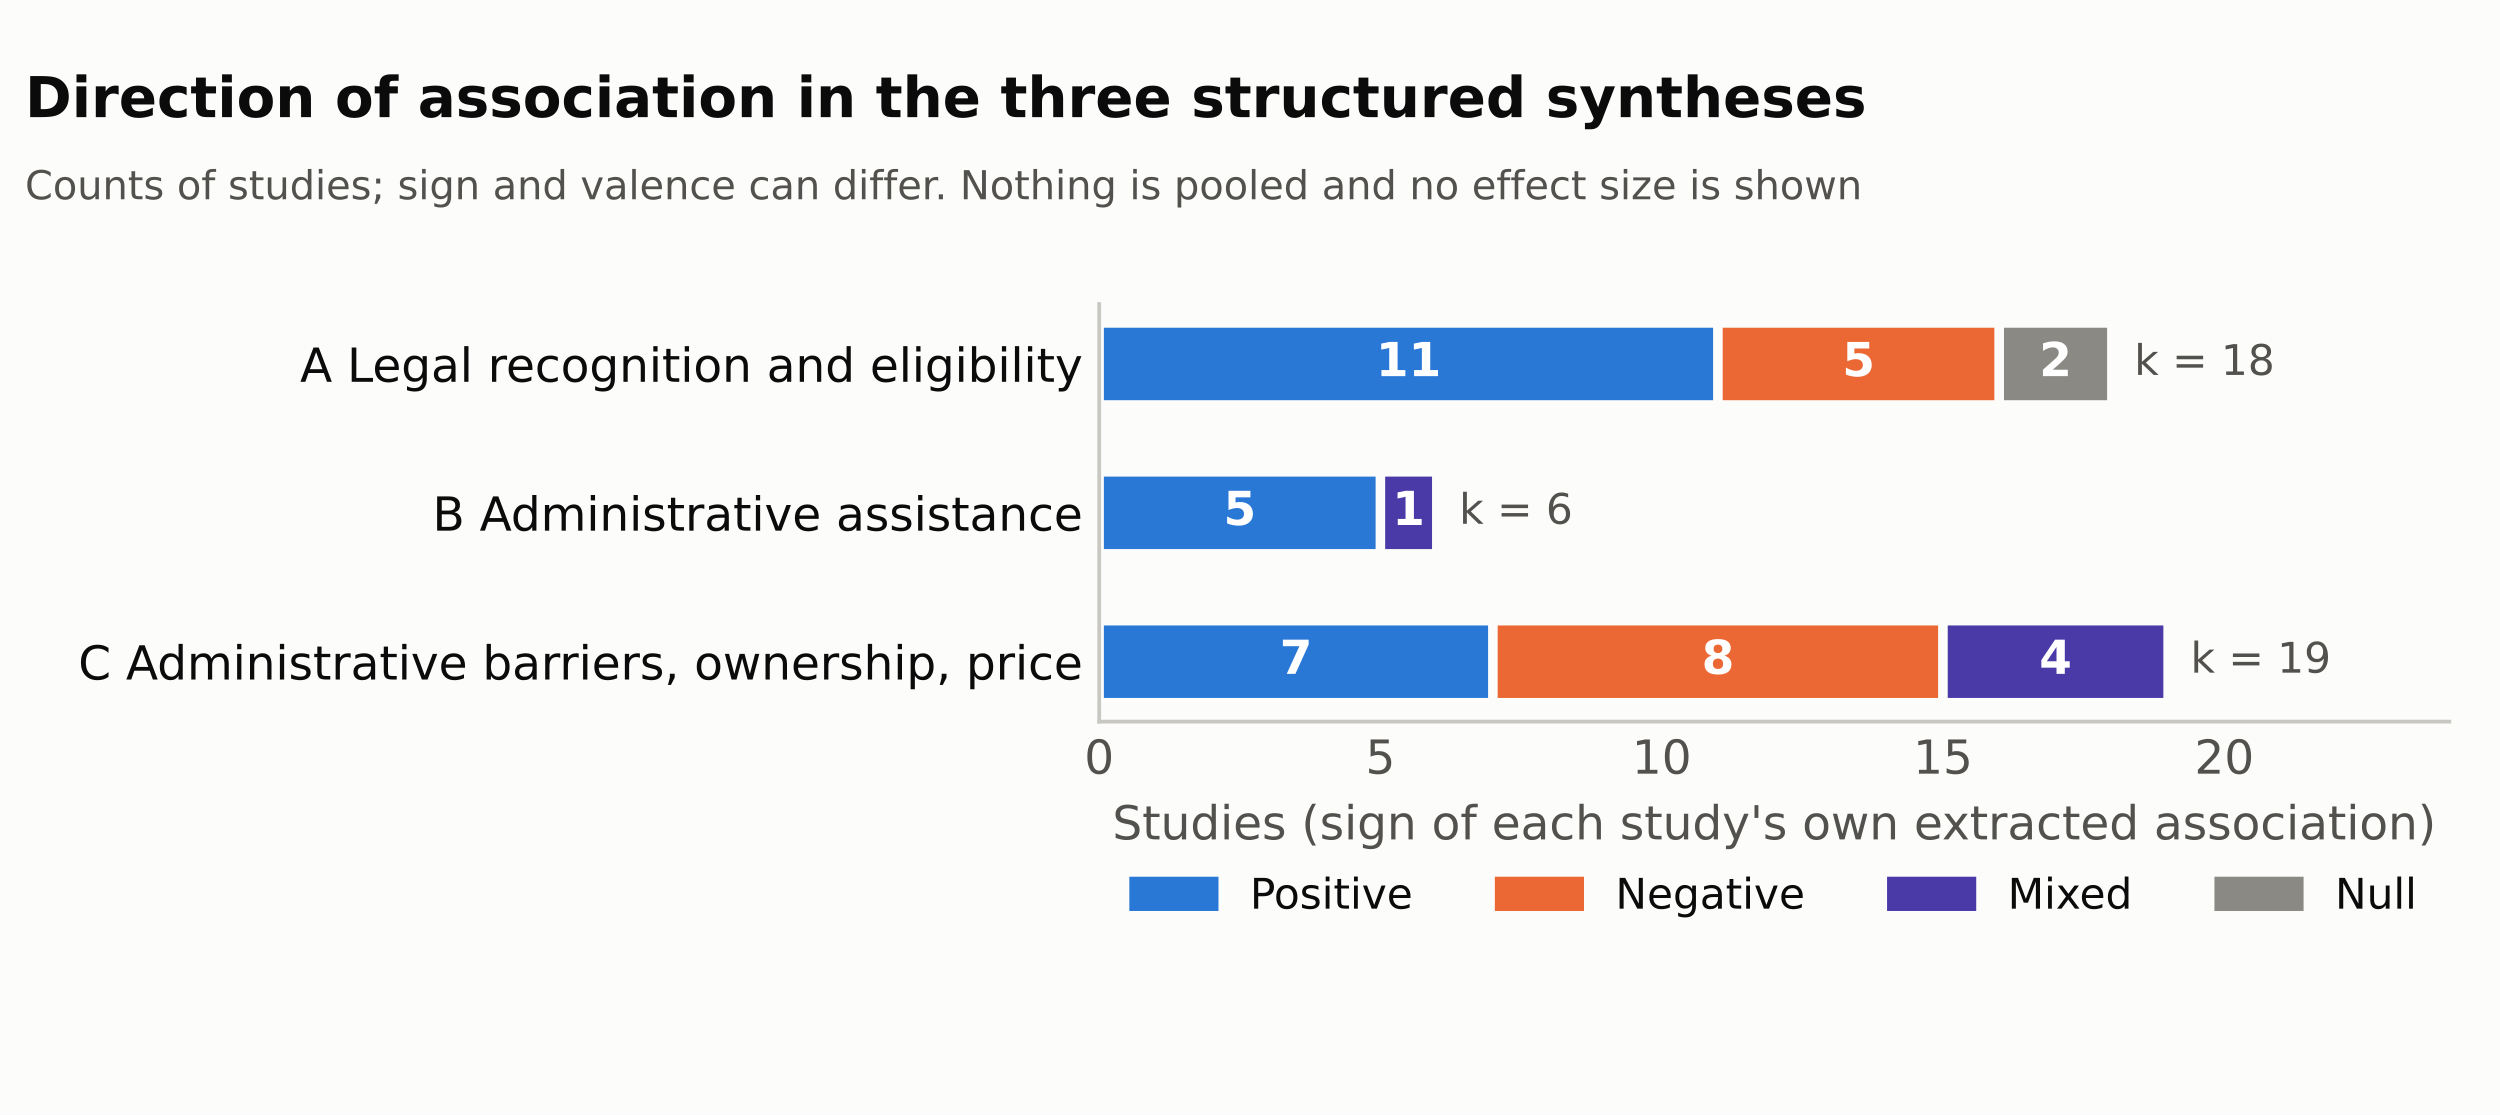
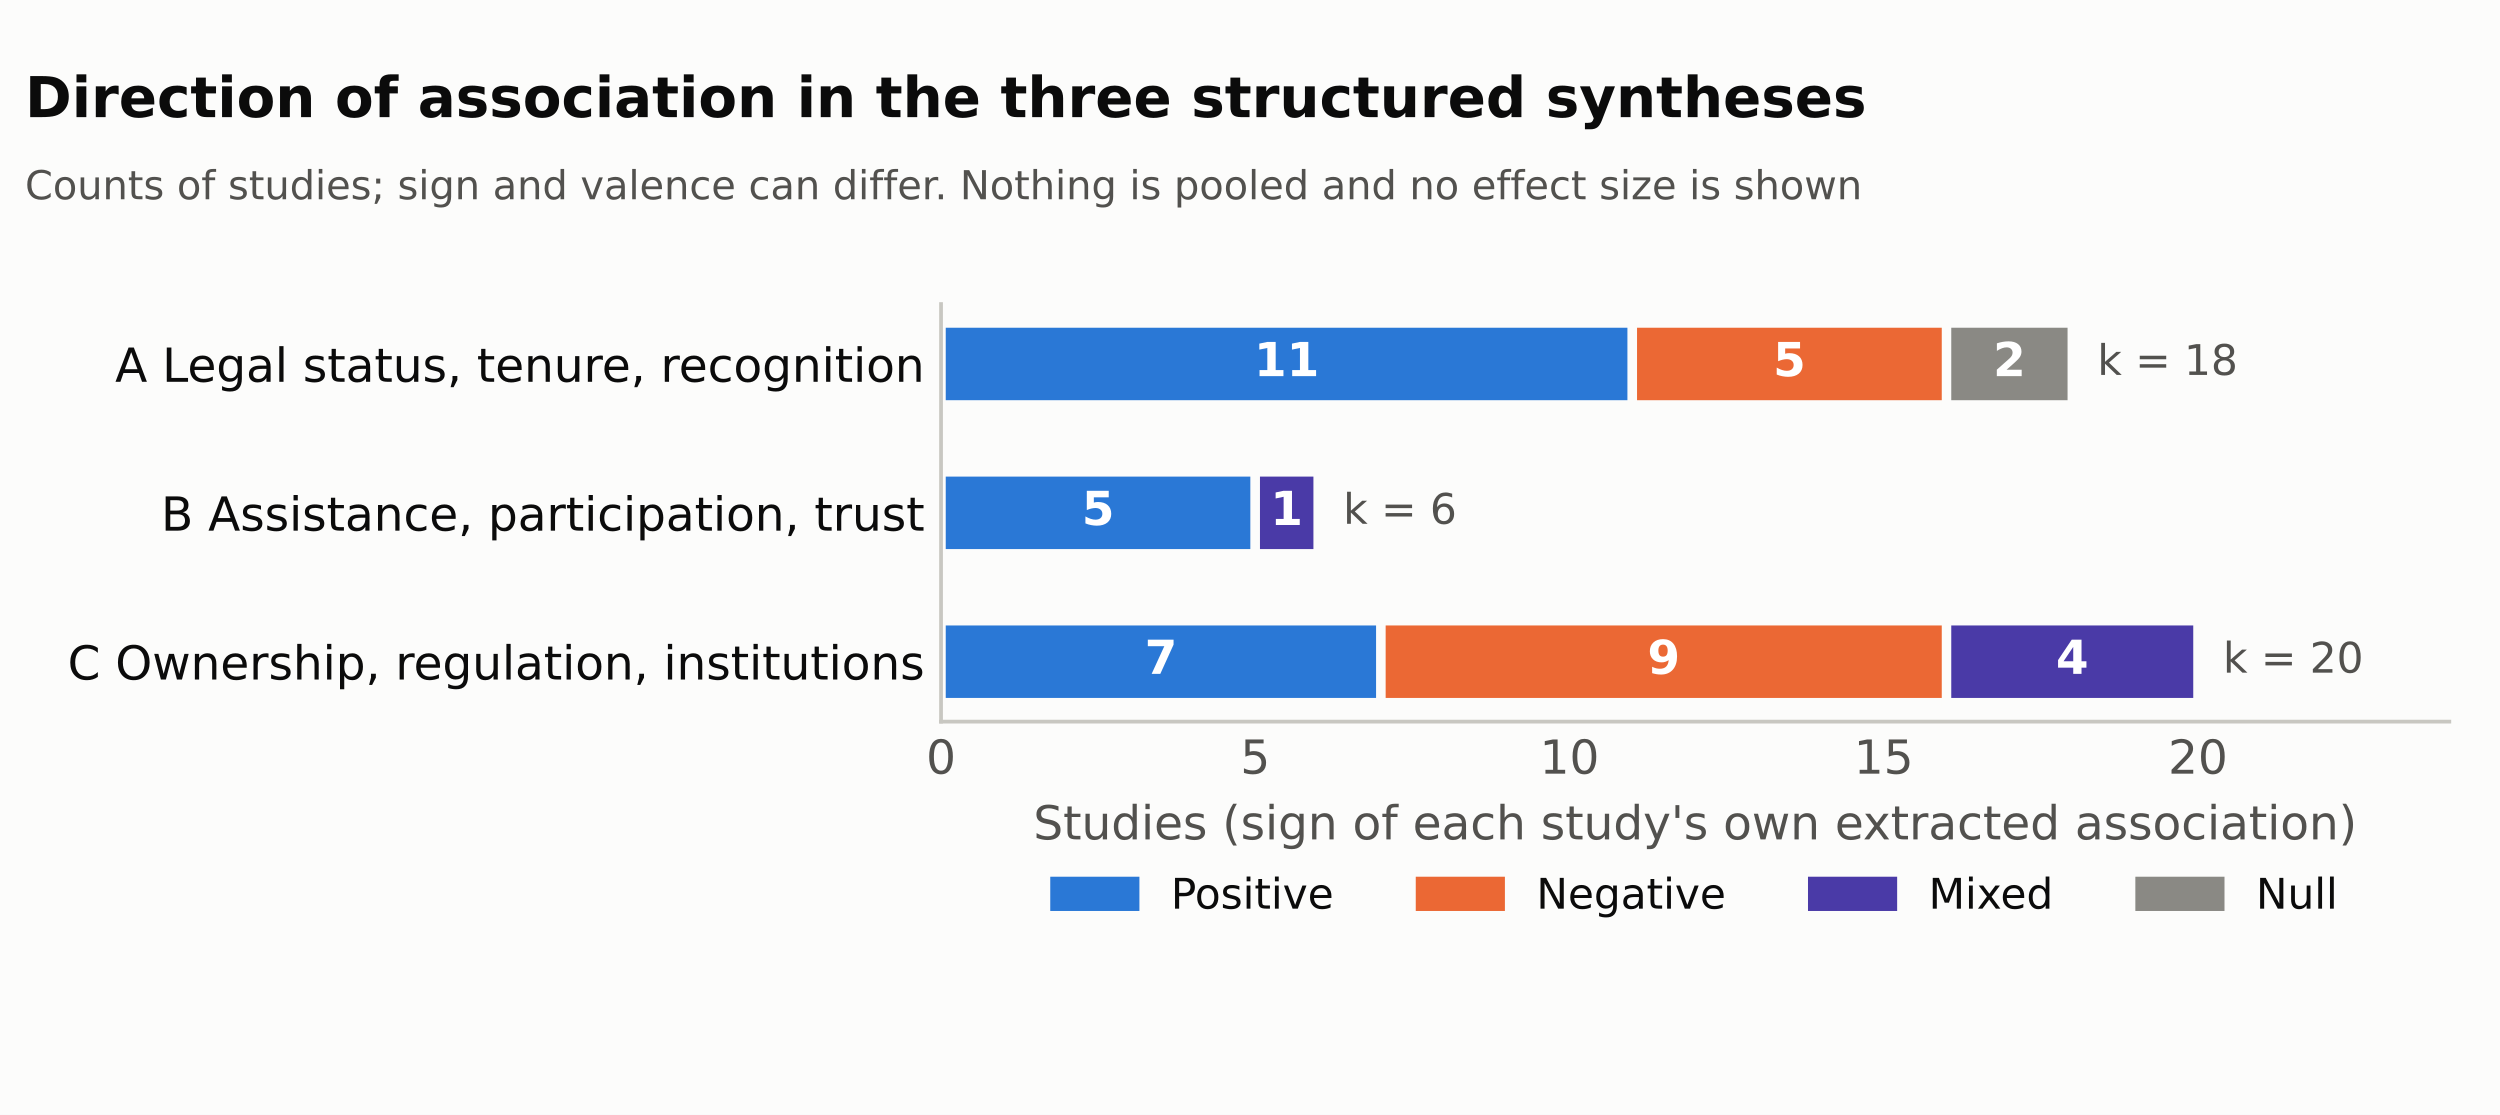
<svg xmlns="http://www.w3.org/2000/svg" width="532.8pt" height="237.6pt" viewBox="0 0 532.8 237.6" version="1.1">
  <defs>
    <style type="text/css">*{stroke-linejoin: round; stroke-linecap: butt}</style>
  </defs>
  <g id="figure_1">
    <g id="patch_1">
      <path d="M 0 237.6  L 532.8 237.6  L 532.8 0  L 0 0  z " style="fill: #fcfcfb" />
    </g>
    <g id="axes_1">
      <g id="patch_2">
-         <path d="M 234.26 153.791  L 522 153.791  L 522 64.8  L 234.26 64.8  z " style="fill: #fcfcfb" />
+         <path d="M 200.555 153.791  L 522 153.791  L 522 64.8  L 200.555 64.8  z " style="fill: #fcfcfb" />
      </g>
      <g id="patch_3">
-         <path d="M 234.26 68.845  L 366.141 68.845  L 366.141 86.294  L 234.26 86.294  z " clip-path="url(#pe4a179a964)" style="fill: #2a78d6; stroke: #fcfcfb; stroke-width: 2; stroke-linejoin: miter" />
+         <path d="M 200.555 68.845  L 347.884 68.845  L 347.884 86.294  L 200.555 86.294  z " clip-path="url(#p790153aabe)" style="fill: #2a78d6; stroke: #fcfcfb; stroke-width: 2; stroke-linejoin: miter" />
      </g>
      <g id="patch_4">
-         <path d="M 366.141 68.845  L 426.087 68.845  L 426.087 86.294  L 366.141 86.294  z " clip-path="url(#pe4a179a964)" style="fill: #eb6834; stroke: #fcfcfb; stroke-width: 2; stroke-linejoin: miter" />
+         <path d="M 347.884 68.845  L 414.852 68.845  L 414.852 86.294  L 347.884 86.294  z " clip-path="url(#p790153aabe)" style="fill: #eb6834; stroke: #fcfcfb; stroke-width: 2; stroke-linejoin: miter" />
      </g>
      <g id="patch_5">
-         <path d="M 426.087 68.845  L 450.065 68.845  L 450.065 86.294  L 426.087 86.294  z " clip-path="url(#pe4a179a964)" style="fill: #8a8984; stroke: #fcfcfb; stroke-width: 2; stroke-linejoin: miter" />
+         <path d="M 414.852 68.845  L 441.639 68.845  L 441.639 86.294  L 414.852 86.294  z " clip-path="url(#p790153aabe)" style="fill: #8a8984; stroke: #fcfcfb; stroke-width: 2; stroke-linejoin: miter" />
      </g>
      <g id="patch_6">
-         <path d="M 234.26 100.571  L 294.206 100.571  L 294.206 118.02  L 234.26 118.02  z " clip-path="url(#pe4a179a964)" style="fill: #2a78d6; stroke: #fcfcfb; stroke-width: 2; stroke-linejoin: miter" />
+         <path d="M 200.555 100.571  L 267.523 100.571  L 267.523 118.02  L 200.555 118.02  z " clip-path="url(#p790153aabe)" style="fill: #2a78d6; stroke: #fcfcfb; stroke-width: 2; stroke-linejoin: miter" />
      </g>
      <g id="patch_7">
-         <path d="M 294.206 100.571  L 306.195 100.571  L 306.195 118.02  L 294.206 118.02  z " clip-path="url(#pe4a179a964)" style="fill: #4a3aa7; stroke: #fcfcfb; stroke-width: 2; stroke-linejoin: miter" />
+         <path d="M 267.523 100.571  L 280.916 100.571  L 280.916 118.02  L 267.523 118.02  z " clip-path="url(#p790153aabe)" style="fill: #4a3aa7; stroke: #fcfcfb; stroke-width: 2; stroke-linejoin: miter" />
      </g>
      <g id="patch_8">
-         <path d="M 234.26 132.297  L 318.184 132.297  L 318.184 149.746  L 234.26 149.746  z " clip-path="url(#pe4a179a964)" style="fill: #2a78d6; stroke: #fcfcfb; stroke-width: 2; stroke-linejoin: miter" />
+         <path d="M 200.555 132.297  L 294.31 132.297  L 294.31 149.746  L 200.555 149.746  z " clip-path="url(#p790153aabe)" style="fill: #2a78d6; stroke: #fcfcfb; stroke-width: 2; stroke-linejoin: miter" />
      </g>
      <g id="patch_9">
-         <path d="M 318.184 132.297  L 414.098 132.297  L 414.098 149.746  L 318.184 149.746  z " clip-path="url(#pe4a179a964)" style="fill: #eb6834; stroke: #fcfcfb; stroke-width: 2; stroke-linejoin: miter" />
+         <path d="M 294.31 132.297  L 414.852 132.297  L 414.852 149.746  L 294.31 149.746  z " clip-path="url(#p790153aabe)" style="fill: #eb6834; stroke: #fcfcfb; stroke-width: 2; stroke-linejoin: miter" />
      </g>
      <g id="patch_10">
-         <path d="M 414.098 132.297  L 462.054 132.297  L 462.054 149.746  L 414.098 149.746  z " clip-path="url(#pe4a179a964)" style="fill: #4a3aa7; stroke: #fcfcfb; stroke-width: 2; stroke-linejoin: miter" />
+         <path d="M 414.852 132.297  L 468.426 132.297  L 468.426 149.746  L 414.852 149.746  z " clip-path="url(#p790153aabe)" style="fill: #4a3aa7; stroke: #fcfcfb; stroke-width: 2; stroke-linejoin: miter" />
      </g>
      <g id="matplotlib.axis_1">
        <g id="xtick_1">
          <g id="line2d_1" />
          <g id="text_1">
-             <text style="font-size: 10px; font-family: 'DejaVu Sans', 'Bitstream Vera Sans', 'Computer Modern Sans Serif', 'Lucida Grande', 'Verdana', 'Geneva', 'Lucid', 'Arial', 'Helvetica', 'Avant Garde', sans-serif; text-anchor: middle; fill: #52514e" x="234.26" y="164.889" transform="rotate(-0 234.26 164.889)">0</text>
+             <text style="font-size: 10px; font-family: 'DejaVu Sans', 'Bitstream Vera Sans', 'Computer Modern Sans Serif', 'Lucida Grande', 'Verdana', 'Geneva', 'Lucid', 'Arial', 'Helvetica', 'Avant Garde', sans-serif; text-anchor: middle; fill: #52514e" x="200.555" y="164.889" transform="rotate(-0 200.555 164.889)">0</text>
          </g>
        </g>
        <g id="xtick_2">
          <g id="line2d_2" />
          <g id="text_2">
-             <text style="font-size: 10px; font-family: 'DejaVu Sans', 'Bitstream Vera Sans', 'Computer Modern Sans Serif', 'Lucida Grande', 'Verdana', 'Geneva', 'Lucid', 'Arial', 'Helvetica', 'Avant Garde', sans-serif; text-anchor: middle; fill: #52514e" x="294.206" y="164.889" transform="rotate(-0 294.2058 164.889)">5</text>
+             <text style="font-size: 10px; font-family: 'DejaVu Sans', 'Bitstream Vera Sans', 'Computer Modern Sans Serif', 'Lucida Grande', 'Verdana', 'Geneva', 'Lucid', 'Arial', 'Helvetica', 'Avant Garde', sans-serif; text-anchor: middle; fill: #52514e" x="267.523" y="164.889" transform="rotate(-0 267.5227 164.889)">5</text>
          </g>
        </g>
        <g id="xtick_3">
          <g id="line2d_3" />
          <g id="text_3">
-             <text style="font-size: 10px; font-family: 'DejaVu Sans', 'Bitstream Vera Sans', 'Computer Modern Sans Serif', 'Lucida Grande', 'Verdana', 'Geneva', 'Lucid', 'Arial', 'Helvetica', 'Avant Garde', sans-serif; text-anchor: middle; fill: #52514e" x="354.152" y="164.889" transform="rotate(-0 354.1517 164.889)">10</text>
+             <text style="font-size: 10px; font-family: 'DejaVu Sans', 'Bitstream Vera Sans', 'Computer Modern Sans Serif', 'Lucida Grande', 'Verdana', 'Geneva', 'Lucid', 'Arial', 'Helvetica', 'Avant Garde', sans-serif; text-anchor: middle; fill: #52514e" x="334.49" y="164.889" transform="rotate(-0 334.4904 164.889)">10</text>
          </g>
        </g>
        <g id="xtick_4">
          <g id="line2d_4" />
          <g id="text_4">
-             <text style="font-size: 10px; font-family: 'DejaVu Sans', 'Bitstream Vera Sans', 'Computer Modern Sans Serif', 'Lucida Grande', 'Verdana', 'Geneva', 'Lucid', 'Arial', 'Helvetica', 'Avant Garde', sans-serif; text-anchor: middle; fill: #52514e" x="414.098" y="164.889" transform="rotate(-0 414.0975 164.889)">15</text>
+             <text style="font-size: 10px; font-family: 'DejaVu Sans', 'Bitstream Vera Sans', 'Computer Modern Sans Serif', 'Lucida Grande', 'Verdana', 'Geneva', 'Lucid', 'Arial', 'Helvetica', 'Avant Garde', sans-serif; text-anchor: middle; fill: #52514e" x="401.458" y="164.889" transform="rotate(-0 401.4581 164.889)">15</text>
          </g>
        </g>
        <g id="xtick_5">
          <g id="line2d_5" />
          <g id="text_5">
-             <text style="font-size: 10px; font-family: 'DejaVu Sans', 'Bitstream Vera Sans', 'Computer Modern Sans Serif', 'Lucida Grande', 'Verdana', 'Geneva', 'Lucid', 'Arial', 'Helvetica', 'Avant Garde', sans-serif; text-anchor: middle; fill: #52514e" x="474.043" y="164.889" transform="rotate(-0 474.0433 164.889)">20</text>
+             <text style="font-size: 10px; font-family: 'DejaVu Sans', 'Bitstream Vera Sans', 'Computer Modern Sans Serif', 'Lucida Grande', 'Verdana', 'Geneva', 'Lucid', 'Arial', 'Helvetica', 'Avant Garde', sans-serif; text-anchor: middle; fill: #52514e" x="468.426" y="164.889" transform="rotate(-0 468.4258 164.889)">20</text>
          </g>
        </g>
        <g id="text_6">
-           <text style="font-size: 10px; font-family: 'DejaVu Sans', 'Bitstream Vera Sans', 'Computer Modern Sans Serif', 'Lucida Grande', 'Verdana', 'Geneva', 'Lucid', 'Arial', 'Helvetica', 'Avant Garde', sans-serif; text-anchor: middle; fill: #52514e" x="378.13" y="178.89" transform="rotate(-0 378.13 178.8898)">Studies (sign of each study's own extracted association)</text>
+           <text style="font-size: 10px; font-family: 'DejaVu Sans', 'Bitstream Vera Sans', 'Computer Modern Sans Serif', 'Lucida Grande', 'Verdana', 'Geneva', 'Lucid', 'Arial', 'Helvetica', 'Avant Garde', sans-serif; text-anchor: middle; fill: #52514e" x="361.277" y="178.89" transform="rotate(-0 361.2775 178.8898)">Studies (sign of each study's own extracted association)</text>
        </g>
      </g>
      <g id="matplotlib.axis_2">
        <g id="ytick_1">
          <g id="line2d_6" />
          <g id="text_7">
-             <text style="font-size: 10px; font-family: 'DejaVu Sans', 'Bitstream Vera Sans', 'Computer Modern Sans Serif', 'Lucida Grande', 'Verdana', 'Geneva', 'Lucid', 'Arial', 'Helvetica', 'Avant Garde', sans-serif; text-anchor: end; fill: #0b0b0b" x="230.76" y="81.369" transform="rotate(-0 230.76 81.36892)">A  Legal recognition and eligibility</text>
+             <text style="font-size: 10px; font-family: 'DejaVu Sans', 'Bitstream Vera Sans', 'Computer Modern Sans Serif', 'Lucida Grande', 'Verdana', 'Geneva', 'Lucid', 'Arial', 'Helvetica', 'Avant Garde', sans-serif; text-anchor: end; fill: #0b0b0b" x="197.055" y="81.369" transform="rotate(-0 197.055 81.36892)">A  Legal status, tenure, recognition</text>
          </g>
        </g>
        <g id="ytick_2">
          <g id="line2d_7" />
          <g id="text_8">
-             <text style="font-size: 10px; font-family: 'DejaVu Sans', 'Bitstream Vera Sans', 'Computer Modern Sans Serif', 'Lucida Grande', 'Verdana', 'Geneva', 'Lucid', 'Arial', 'Helvetica', 'Avant Garde', sans-serif; text-anchor: end; fill: #0b0b0b" x="230.76" y="113.095" transform="rotate(-0 230.76 113.0949)">B  Administrative assistance</text>
+             <text style="font-size: 10px; font-family: 'DejaVu Sans', 'Bitstream Vera Sans', 'Computer Modern Sans Serif', 'Lucida Grande', 'Verdana', 'Geneva', 'Lucid', 'Arial', 'Helvetica', 'Avant Garde', sans-serif; text-anchor: end; fill: #0b0b0b" x="197.055" y="113.095" transform="rotate(-0 197.055 113.0949)">B  Assistance, participation, trust</text>
          </g>
        </g>
        <g id="ytick_3">
          <g id="line2d_8" />
          <g id="text_9">
-             <text style="font-size: 10px; font-family: 'DejaVu Sans', 'Bitstream Vera Sans', 'Computer Modern Sans Serif', 'Lucida Grande', 'Verdana', 'Geneva', 'Lucid', 'Arial', 'Helvetica', 'Avant Garde', sans-serif; text-anchor: end; fill: #0b0b0b" x="230.76" y="144.821" transform="rotate(-0 230.76 144.8208)">C  Administrative barriers, ownership, price</text>
+             <text style="font-size: 10px; font-family: 'DejaVu Sans', 'Bitstream Vera Sans', 'Computer Modern Sans Serif', 'Lucida Grande', 'Verdana', 'Geneva', 'Lucid', 'Arial', 'Helvetica', 'Avant Garde', sans-serif; text-anchor: end; fill: #0b0b0b" x="197.055" y="144.821" transform="rotate(-0 197.055 144.8208)">C  Ownership, regulation, institutions</text>
          </g>
        </g>
      </g>
      <g id="patch_11">
-         <path d="M 234.26 153.791  L 234.26 64.8  " style="fill: none; stroke: #c8c7c1; stroke-width: 0.8; stroke-linejoin: miter; stroke-linecap: square" />
+         <path d="M 200.555 153.791  L 200.555 64.8  " style="fill: none; stroke: #c8c7c1; stroke-width: 0.8; stroke-linejoin: miter; stroke-linecap: square" />
      </g>
      <g id="patch_12">
-         <path d="M 234.26 153.791  L 522 153.791  " style="fill: none; stroke: #c8c7c1; stroke-width: 0.8; stroke-linejoin: miter; stroke-linecap: square" />
+         <path d="M 200.555 153.791  L 522 153.791  " style="fill: none; stroke: #c8c7c1; stroke-width: 0.8; stroke-linejoin: miter; stroke-linecap: square" />
      </g>
      <g id="text_10">
-         <text style="font-weight: 700; font-size: 10px; font-family: 'DejaVu Sans', 'Bitstream Vera Sans', 'Computer Modern Sans Serif', 'Lucida Grande', 'Verdana', 'Geneva', 'Lucid', 'Arial', 'Helvetica', 'Avant Garde', sans-serif; text-anchor: middle; fill: #ffffff" x="300.2" y="80.167" transform="rotate(-0 300.2004 80.16736)">11</text>
+         <text style="font-weight: 700; font-size: 10px; font-family: 'DejaVu Sans', 'Bitstream Vera Sans', 'Computer Modern Sans Serif', 'Lucida Grande', 'Verdana', 'Geneva', 'Lucid', 'Arial', 'Helvetica', 'Avant Garde', sans-serif; text-anchor: middle; fill: #ffffff" x="274.219" y="80.167" transform="rotate(-0 274.2195 80.16736)">11</text>
      </g>
      <g id="text_11">
-         <text style="font-weight: 700; font-size: 10px; font-family: 'DejaVu Sans', 'Bitstream Vera Sans', 'Computer Modern Sans Serif', 'Lucida Grande', 'Verdana', 'Geneva', 'Lucid', 'Arial', 'Helvetica', 'Avant Garde', sans-serif; text-anchor: middle; fill: #ffffff" x="396.114" y="80.167" transform="rotate(-0 396.1137 80.16736)">5</text>
+         <text style="font-weight: 700; font-size: 10px; font-family: 'DejaVu Sans', 'Bitstream Vera Sans', 'Computer Modern Sans Serif', 'Lucida Grande', 'Verdana', 'Geneva', 'Lucid', 'Arial', 'Helvetica', 'Avant Garde', sans-serif; text-anchor: middle; fill: #ffffff" x="381.368" y="80.167" transform="rotate(-0 381.3678 80.16736)">5</text>
      </g>
      <g id="text_12">
-         <text style="font-weight: 700; font-size: 10px; font-family: 'DejaVu Sans', 'Bitstream Vera Sans', 'Computer Modern Sans Serif', 'Lucida Grande', 'Verdana', 'Geneva', 'Lucid', 'Arial', 'Helvetica', 'Avant Garde', sans-serif; text-anchor: middle; fill: #ffffff" x="438.076" y="80.167" transform="rotate(-0 438.0758 80.16736)">2</text>
+         <text style="font-weight: 700; font-size: 10px; font-family: 'DejaVu Sans', 'Bitstream Vera Sans', 'Computer Modern Sans Serif', 'Lucida Grande', 'Verdana', 'Geneva', 'Lucid', 'Arial', 'Helvetica', 'Avant Garde', sans-serif; text-anchor: middle; fill: #ffffff" x="428.245" y="80.167" transform="rotate(-0 428.2452 80.16736)">2</text>
      </g>
      <g id="text_13">
-         <text style="font-size: 9px; font-family: 'DejaVu Sans', 'Bitstream Vera Sans', 'Computer Modern Sans Serif', 'Lucida Grande', 'Verdana', 'Geneva', 'Lucid', 'Arial', 'Helvetica', 'Avant Garde', sans-serif; text-anchor: start; fill: #52514e" x="454.861" y="79.908" transform="rotate(-0 454.8607 79.90794)">k = 18</text>
+         <text style="font-size: 9px; font-family: 'DejaVu Sans', 'Bitstream Vera Sans', 'Computer Modern Sans Serif', 'Lucida Grande', 'Verdana', 'Geneva', 'Lucid', 'Arial', 'Helvetica', 'Avant Garde', sans-serif; text-anchor: start; fill: #52514e" x="446.996" y="79.908" transform="rotate(-0 446.9962 79.90794)">k = 18</text>
      </g>
      <g id="text_14">
-         <text style="font-weight: 700; font-size: 10px; font-family: 'DejaVu Sans', 'Bitstream Vera Sans', 'Computer Modern Sans Serif', 'Lucida Grande', 'Verdana', 'Geneva', 'Lucid', 'Arial', 'Helvetica', 'Avant Garde', sans-serif; text-anchor: middle; fill: #ffffff" x="264.233" y="111.893" transform="rotate(-0 264.2329 111.8933)">5</text>
+         <text style="font-weight: 700; font-size: 10px; font-family: 'DejaVu Sans', 'Bitstream Vera Sans', 'Computer Modern Sans Serif', 'Lucida Grande', 'Verdana', 'Geneva', 'Lucid', 'Arial', 'Helvetica', 'Avant Garde', sans-serif; text-anchor: middle; fill: #ffffff" x="234.039" y="111.893" transform="rotate(-0 234.0389 111.8933)">5</text>
      </g>
      <g id="text_15">
-         <text style="font-weight: 700; font-size: 10px; font-family: 'DejaVu Sans', 'Bitstream Vera Sans', 'Computer Modern Sans Serif', 'Lucida Grande', 'Verdana', 'Geneva', 'Lucid', 'Arial', 'Helvetica', 'Avant Garde', sans-serif; text-anchor: middle; fill: #ffffff" x="300.2" y="111.893" transform="rotate(-0 300.2004 111.8933)">1</text>
+         <text style="font-weight: 700; font-size: 10px; font-family: 'DejaVu Sans', 'Bitstream Vera Sans', 'Computer Modern Sans Serif', 'Lucida Grande', 'Verdana', 'Geneva', 'Lucid', 'Arial', 'Helvetica', 'Avant Garde', sans-serif; text-anchor: middle; fill: #ffffff" x="274.219" y="111.893" transform="rotate(-0 274.2195 111.8933)">1</text>
      </g>
      <g id="text_16">
-         <text style="font-size: 9px; font-family: 'DejaVu Sans', 'Bitstream Vera Sans', 'Computer Modern Sans Serif', 'Lucida Grande', 'Verdana', 'Geneva', 'Lucid', 'Arial', 'Helvetica', 'Avant Garde', sans-serif; text-anchor: start; fill: #52514e" x="310.991" y="111.634" transform="rotate(-0 310.9907 111.6339)">k = 6</text>
+         <text style="font-size: 9px; font-family: 'DejaVu Sans', 'Bitstream Vera Sans', 'Computer Modern Sans Serif', 'Lucida Grande', 'Verdana', 'Geneva', 'Lucid', 'Arial', 'Helvetica', 'Avant Garde', sans-serif; text-anchor: start; fill: #52514e" x="286.274" y="111.634" transform="rotate(-0 286.2737 111.6339)">k = 6</text>
      </g>
      <g id="text_17">
-         <text style="font-weight: 700; font-size: 10px; font-family: 'DejaVu Sans', 'Bitstream Vera Sans', 'Computer Modern Sans Serif', 'Lucida Grande', 'Verdana', 'Geneva', 'Lucid', 'Arial', 'Helvetica', 'Avant Garde', sans-serif; text-anchor: middle; fill: #ffffff" x="276.222" y="143.619" transform="rotate(-0 276.2221 143.6193)">7</text>
+         <text style="font-weight: 700; font-size: 10px; font-family: 'DejaVu Sans', 'Bitstream Vera Sans', 'Computer Modern Sans Serif', 'Lucida Grande', 'Verdana', 'Geneva', 'Lucid', 'Arial', 'Helvetica', 'Avant Garde', sans-serif; text-anchor: middle; fill: #ffffff" x="247.432" y="143.619" transform="rotate(-0 247.4324 143.6193)">7</text>
      </g>
      <g id="text_18">
-         <text style="font-weight: 700; font-size: 10px; font-family: 'DejaVu Sans', 'Bitstream Vera Sans', 'Computer Modern Sans Serif', 'Lucida Grande', 'Verdana', 'Geneva', 'Lucid', 'Arial', 'Helvetica', 'Avant Garde', sans-serif; text-anchor: middle; fill: #ffffff" x="366.141" y="143.619" transform="rotate(-0 366.1408 143.6193)">8</text>
+         <text style="font-weight: 700; font-size: 10px; font-family: 'DejaVu Sans', 'Bitstream Vera Sans', 'Computer Modern Sans Serif', 'Lucida Grande', 'Verdana', 'Geneva', 'Lucid', 'Arial', 'Helvetica', 'Avant Garde', sans-serif; text-anchor: middle; fill: #ffffff" x="354.581" y="143.619" transform="rotate(-0 354.5807 143.6193)">9</text>
      </g>
      <g id="text_19">
-         <text style="font-weight: 700; font-size: 10px; font-family: 'DejaVu Sans', 'Bitstream Vera Sans', 'Computer Modern Sans Serif', 'Lucida Grande', 'Verdana', 'Geneva', 'Lucid', 'Arial', 'Helvetica', 'Avant Garde', sans-serif; text-anchor: middle; fill: #ffffff" x="438.076" y="143.619" transform="rotate(-0 438.0758 143.6193)">4</text>
+         <text style="font-weight: 700; font-size: 10px; font-family: 'DejaVu Sans', 'Bitstream Vera Sans', 'Computer Modern Sans Serif', 'Lucida Grande', 'Verdana', 'Geneva', 'Lucid', 'Arial', 'Helvetica', 'Avant Garde', sans-serif; text-anchor: middle; fill: #ffffff" x="441.639" y="143.619" transform="rotate(-0 441.6388 143.6193)">4</text>
      </g>
      <g id="text_20">
-         <text style="font-size: 9px; font-family: 'DejaVu Sans', 'Bitstream Vera Sans', 'Computer Modern Sans Serif', 'Lucida Grande', 'Verdana', 'Geneva', 'Lucid', 'Arial', 'Helvetica', 'Avant Garde', sans-serif; text-anchor: start; fill: #52514e" x="466.85" y="143.36" transform="rotate(-0 466.8498 143.3599)">k = 19</text>
+         <text style="font-size: 9px; font-family: 'DejaVu Sans', 'Bitstream Vera Sans', 'Computer Modern Sans Serif', 'Lucida Grande', 'Verdana', 'Geneva', 'Lucid', 'Arial', 'Helvetica', 'Avant Garde', sans-serif; text-anchor: start; fill: #52514e" x="473.783" y="143.36" transform="rotate(-0 473.7833 143.3599)">k = 20</text>
      </g>
      <g id="legend_1">
        <g id="patch_13">
-           <path d="M 241.184 193.647  L 259.184 193.647  L 259.184 187.347  L 241.184 187.347  z " style="fill: #2a78d6; stroke: #2a78d6; stroke-linejoin: miter" />
+           <path d="M 224.331 193.647  L 242.331 193.647  L 242.331 187.347  L 224.331 187.347  z " style="fill: #2a78d6; stroke: #2a78d6; stroke-linejoin: miter" />
        </g>
        <g id="text_21">
-           <text style="font-size: 9px; font-family: 'DejaVu Sans', 'Bitstream Vera Sans', 'Computer Modern Sans Serif', 'Lucida Grande', 'Verdana', 'Geneva', 'Lucid', 'Arial', 'Helvetica', 'Avant Garde', sans-serif; text-anchor: start; fill: #0b0b0b" x="266.384" y="193.647" transform="rotate(-0 266.3838 193.6475)">Positive</text>
+           <text style="font-size: 9px; font-family: 'DejaVu Sans', 'Bitstream Vera Sans', 'Computer Modern Sans Serif', 'Lucida Grande', 'Verdana', 'Geneva', 'Lucid', 'Arial', 'Helvetica', 'Avant Garde', sans-serif; text-anchor: start; fill: #0b0b0b" x="249.531" y="193.647" transform="rotate(-0 249.5312 193.6475)">Positive</text>
        </g>
        <g id="patch_14">
-           <path d="M 319.079 193.647  L 337.079 193.647  L 337.079 187.347  L 319.079 187.347  z " style="fill: #eb6834; stroke: #eb6834; stroke-linejoin: miter" />
+           <path d="M 302.226 193.647  L 320.226 193.647  L 320.226 187.347  L 302.226 187.347  z " style="fill: #eb6834; stroke: #eb6834; stroke-linejoin: miter" />
        </g>
        <g id="text_22">
-           <text style="font-size: 9px; font-family: 'DejaVu Sans', 'Bitstream Vera Sans', 'Computer Modern Sans Serif', 'Lucida Grande', 'Verdana', 'Geneva', 'Lucid', 'Arial', 'Helvetica', 'Avant Garde', sans-serif; text-anchor: start; fill: #0b0b0b" x="344.279" y="193.647" transform="rotate(-0 344.2788 193.6475)">Negative</text>
+           <text style="font-size: 9px; font-family: 'DejaVu Sans', 'Bitstream Vera Sans', 'Computer Modern Sans Serif', 'Lucida Grande', 'Verdana', 'Geneva', 'Lucid', 'Arial', 'Helvetica', 'Avant Garde', sans-serif; text-anchor: start; fill: #0b0b0b" x="327.426" y="193.647" transform="rotate(-0 327.4262 193.6475)">Negative</text>
        </g>
        <g id="patch_15">
-           <path d="M 402.672 193.647  L 420.672 193.647  L 420.672 187.347  L 402.672 187.347  z " style="fill: #4a3aa7; stroke: #4a3aa7; stroke-linejoin: miter" />
+           <path d="M 385.819 193.647  L 403.819 193.647  L 403.819 187.347  L 385.819 187.347  z " style="fill: #4a3aa7; stroke: #4a3aa7; stroke-linejoin: miter" />
        </g>
        <g id="text_23">
-           <text style="font-size: 9px; font-family: 'DejaVu Sans', 'Bitstream Vera Sans', 'Computer Modern Sans Serif', 'Lucida Grande', 'Verdana', 'Geneva', 'Lucid', 'Arial', 'Helvetica', 'Avant Garde', sans-serif; text-anchor: start; fill: #0b0b0b" x="427.872" y="193.647" transform="rotate(-0 427.8719 193.6475)">Mixed</text>
+           <text style="font-size: 9px; font-family: 'DejaVu Sans', 'Bitstream Vera Sans', 'Computer Modern Sans Serif', 'Lucida Grande', 'Verdana', 'Geneva', 'Lucid', 'Arial', 'Helvetica', 'Avant Garde', sans-serif; text-anchor: start; fill: #0b0b0b" x="411.019" y="193.647" transform="rotate(-0 411.0194 193.6475)">Mixed</text>
        </g>
        <g id="patch_16">
-           <path d="M 472.439 193.647  L 490.439 193.647  L 490.439 187.347  L 472.439 187.347  z " style="fill: #8a8984; stroke: #8a8984; stroke-linejoin: miter" />
+           <path d="M 455.586 193.647  L 473.586 193.647  L 473.586 187.347  L 455.586 187.347  z " style="fill: #8a8984; stroke: #8a8984; stroke-linejoin: miter" />
        </g>
        <g id="text_24">
-           <text style="font-size: 9px; font-family: 'DejaVu Sans', 'Bitstream Vera Sans', 'Computer Modern Sans Serif', 'Lucida Grande', 'Verdana', 'Geneva', 'Lucid', 'Arial', 'Helvetica', 'Avant Garde', sans-serif; text-anchor: start; fill: #0b0b0b" x="497.639" y="193.647" transform="rotate(-0 497.6388 193.6475)">Null</text>
+           <text style="font-size: 9px; font-family: 'DejaVu Sans', 'Bitstream Vera Sans', 'Computer Modern Sans Serif', 'Lucida Grande', 'Verdana', 'Geneva', 'Lucid', 'Arial', 'Helvetica', 'Avant Garde', sans-serif; text-anchor: start; fill: #0b0b0b" x="480.786" y="193.647" transform="rotate(-0 480.7862 193.6475)">Null</text>
        </g>
      </g>
    </g>
    <g id="text_25">
      <text style="font-weight: 700; font-size: 12px; font-family: 'DejaVu Sans', 'Bitstream Vera Sans', 'Computer Modern Sans Serif', 'Lucida Grande', 'Verdana', 'Geneva', 'Lucid', 'Arial', 'Helvetica', 'Avant Garde', sans-serif; text-anchor: start; fill: #0b0b0b" x="5.328" y="24.958" transform="rotate(-0 5.328 24.95812)">Direction of association in the three structured syntheses</text>
    </g>
    <g id="text_26">
      <text style="font-size: 8.5px; font-family: 'DejaVu Sans', 'Bitstream Vera Sans', 'Computer Modern Sans Serif', 'Lucida Grande', 'Verdana', 'Geneva', 'Lucid', 'Arial', 'Helvetica', 'Avant Garde', sans-serif; text-anchor: start; fill: #52514e" x="5.328" y="42.459" transform="rotate(-0 5.328 42.45867)">Counts of studies; sign and valence can differ. Nothing is pooled and no effect size is shown</text>
    </g>
  </g>
  <defs>
-     <clipPath id="pe4a179a964">
-       <rect x="234.26" y="64.8" width="287.74" height="88.991" />
+     <clipPath id="p790153aabe">
+       <rect x="200.555" y="64.8" width="321.445" height="88.991" />
    </clipPath>
  </defs>
</svg>
